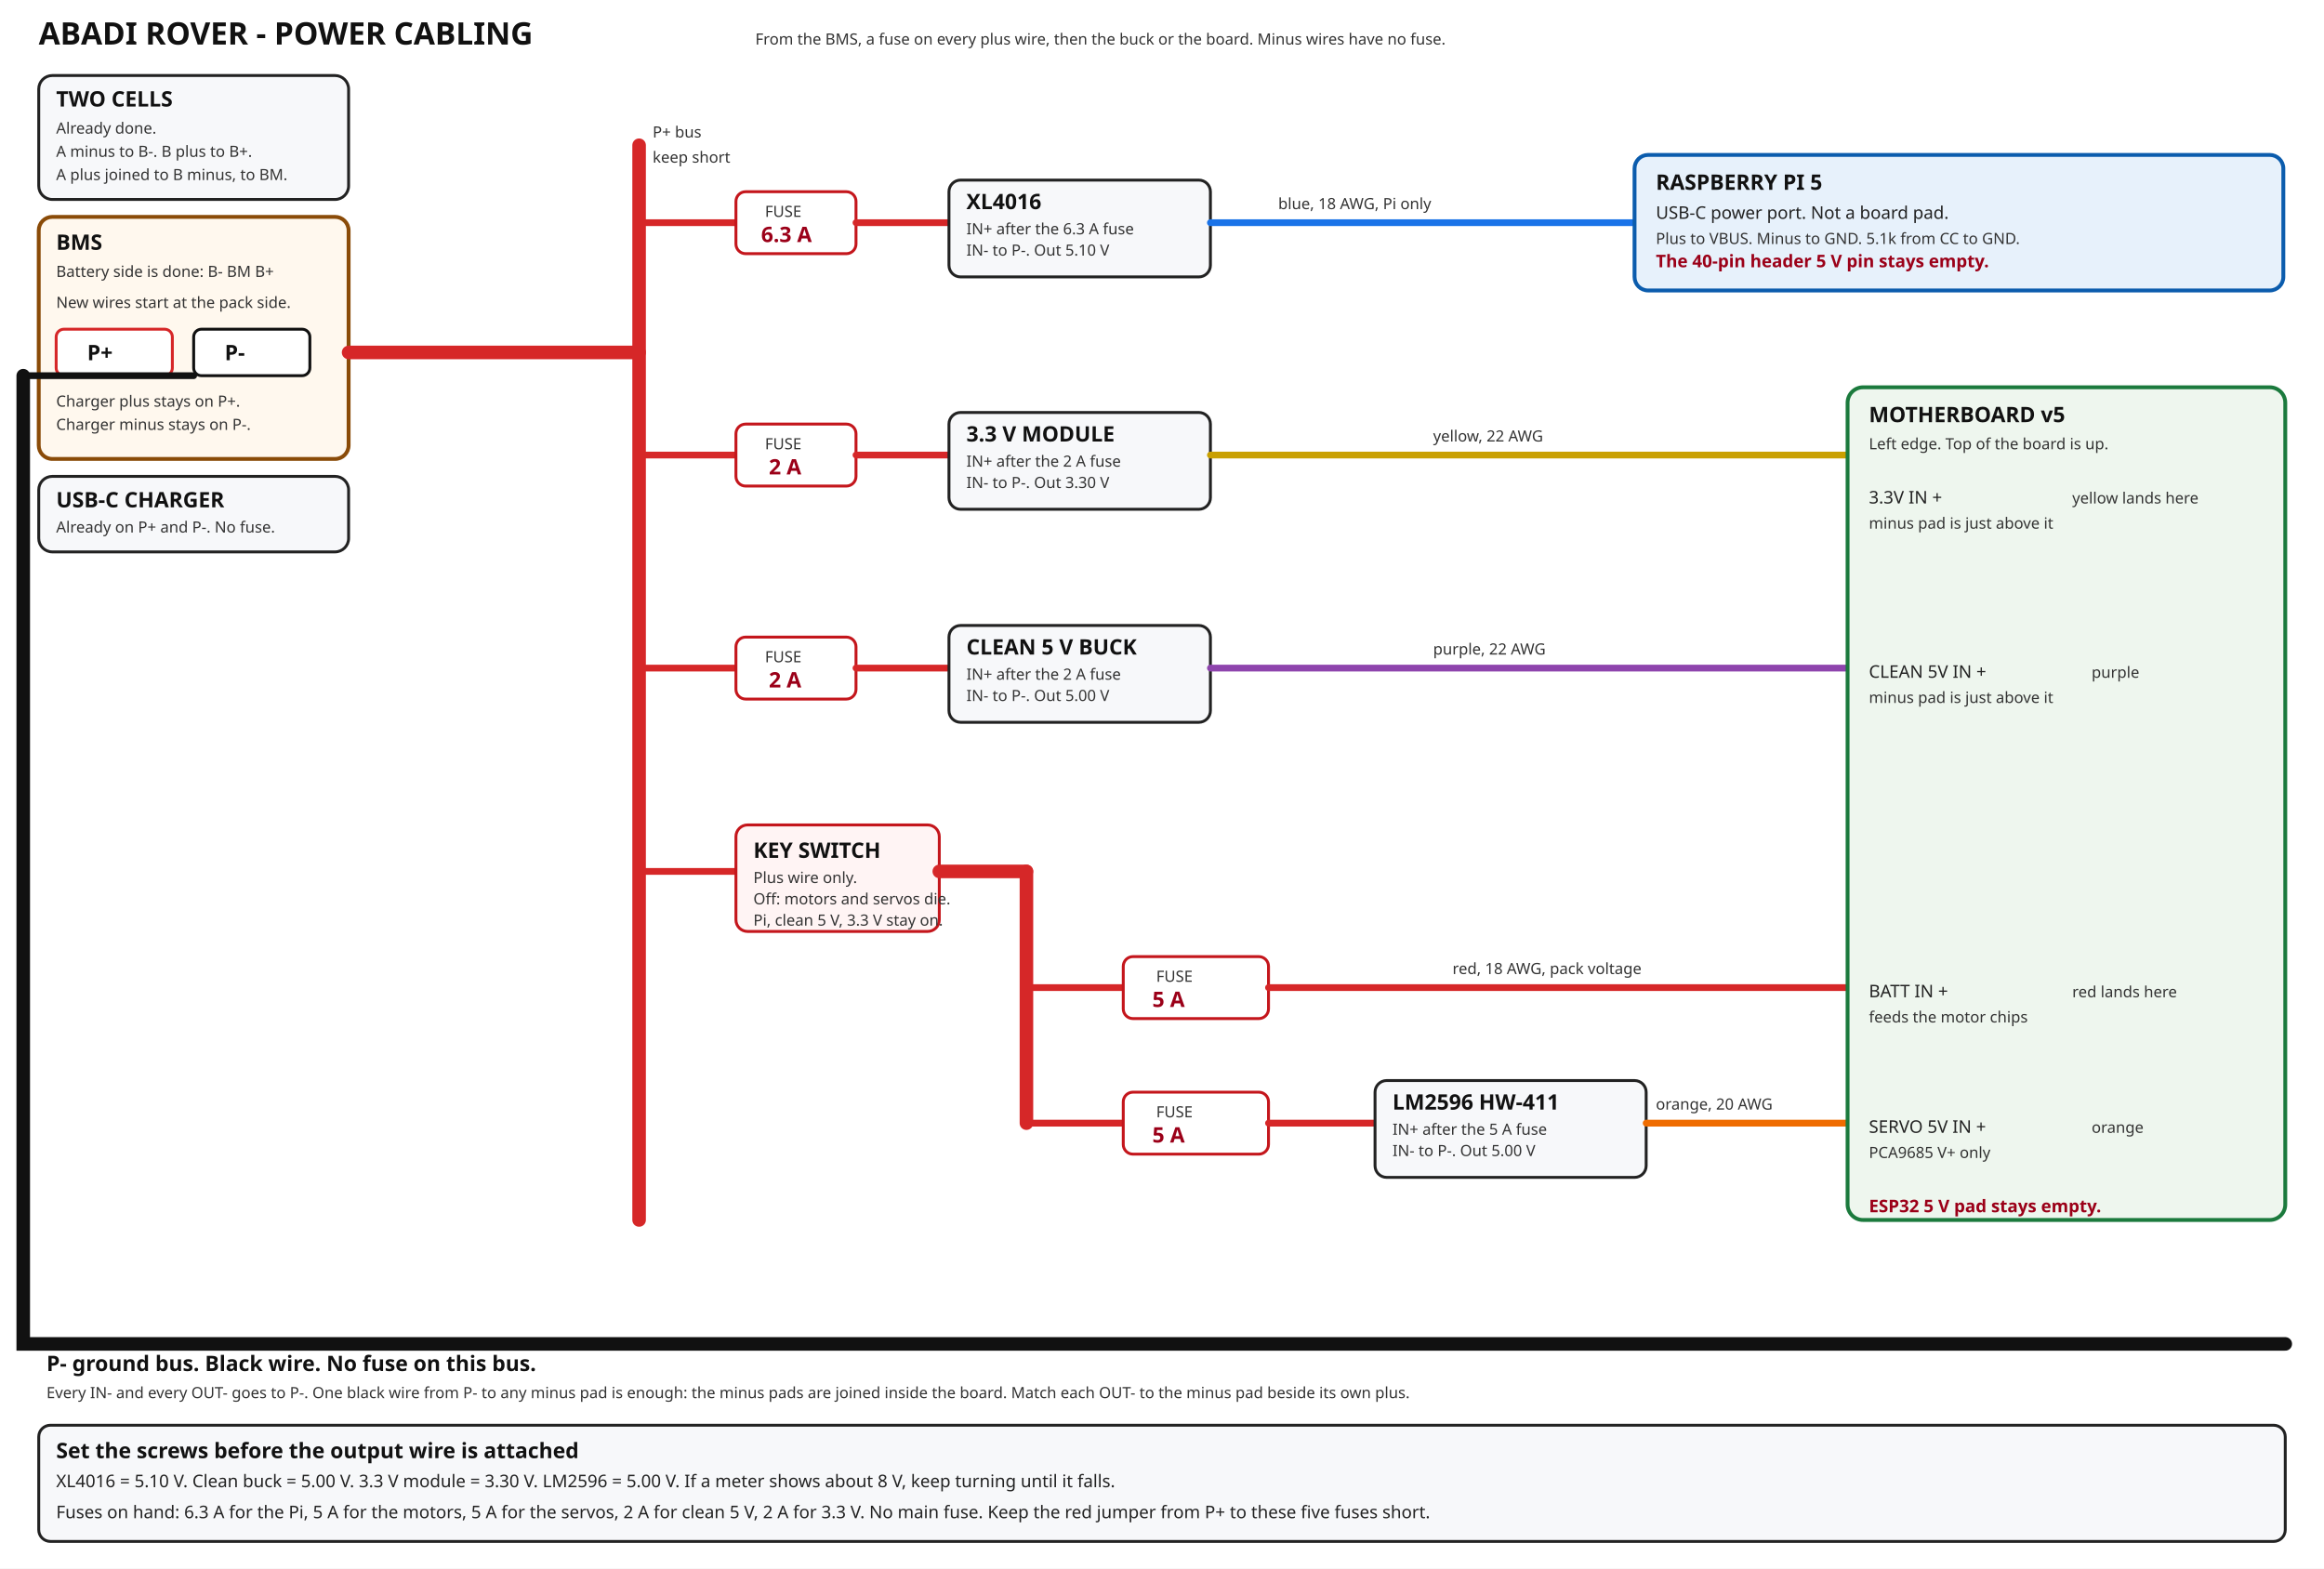
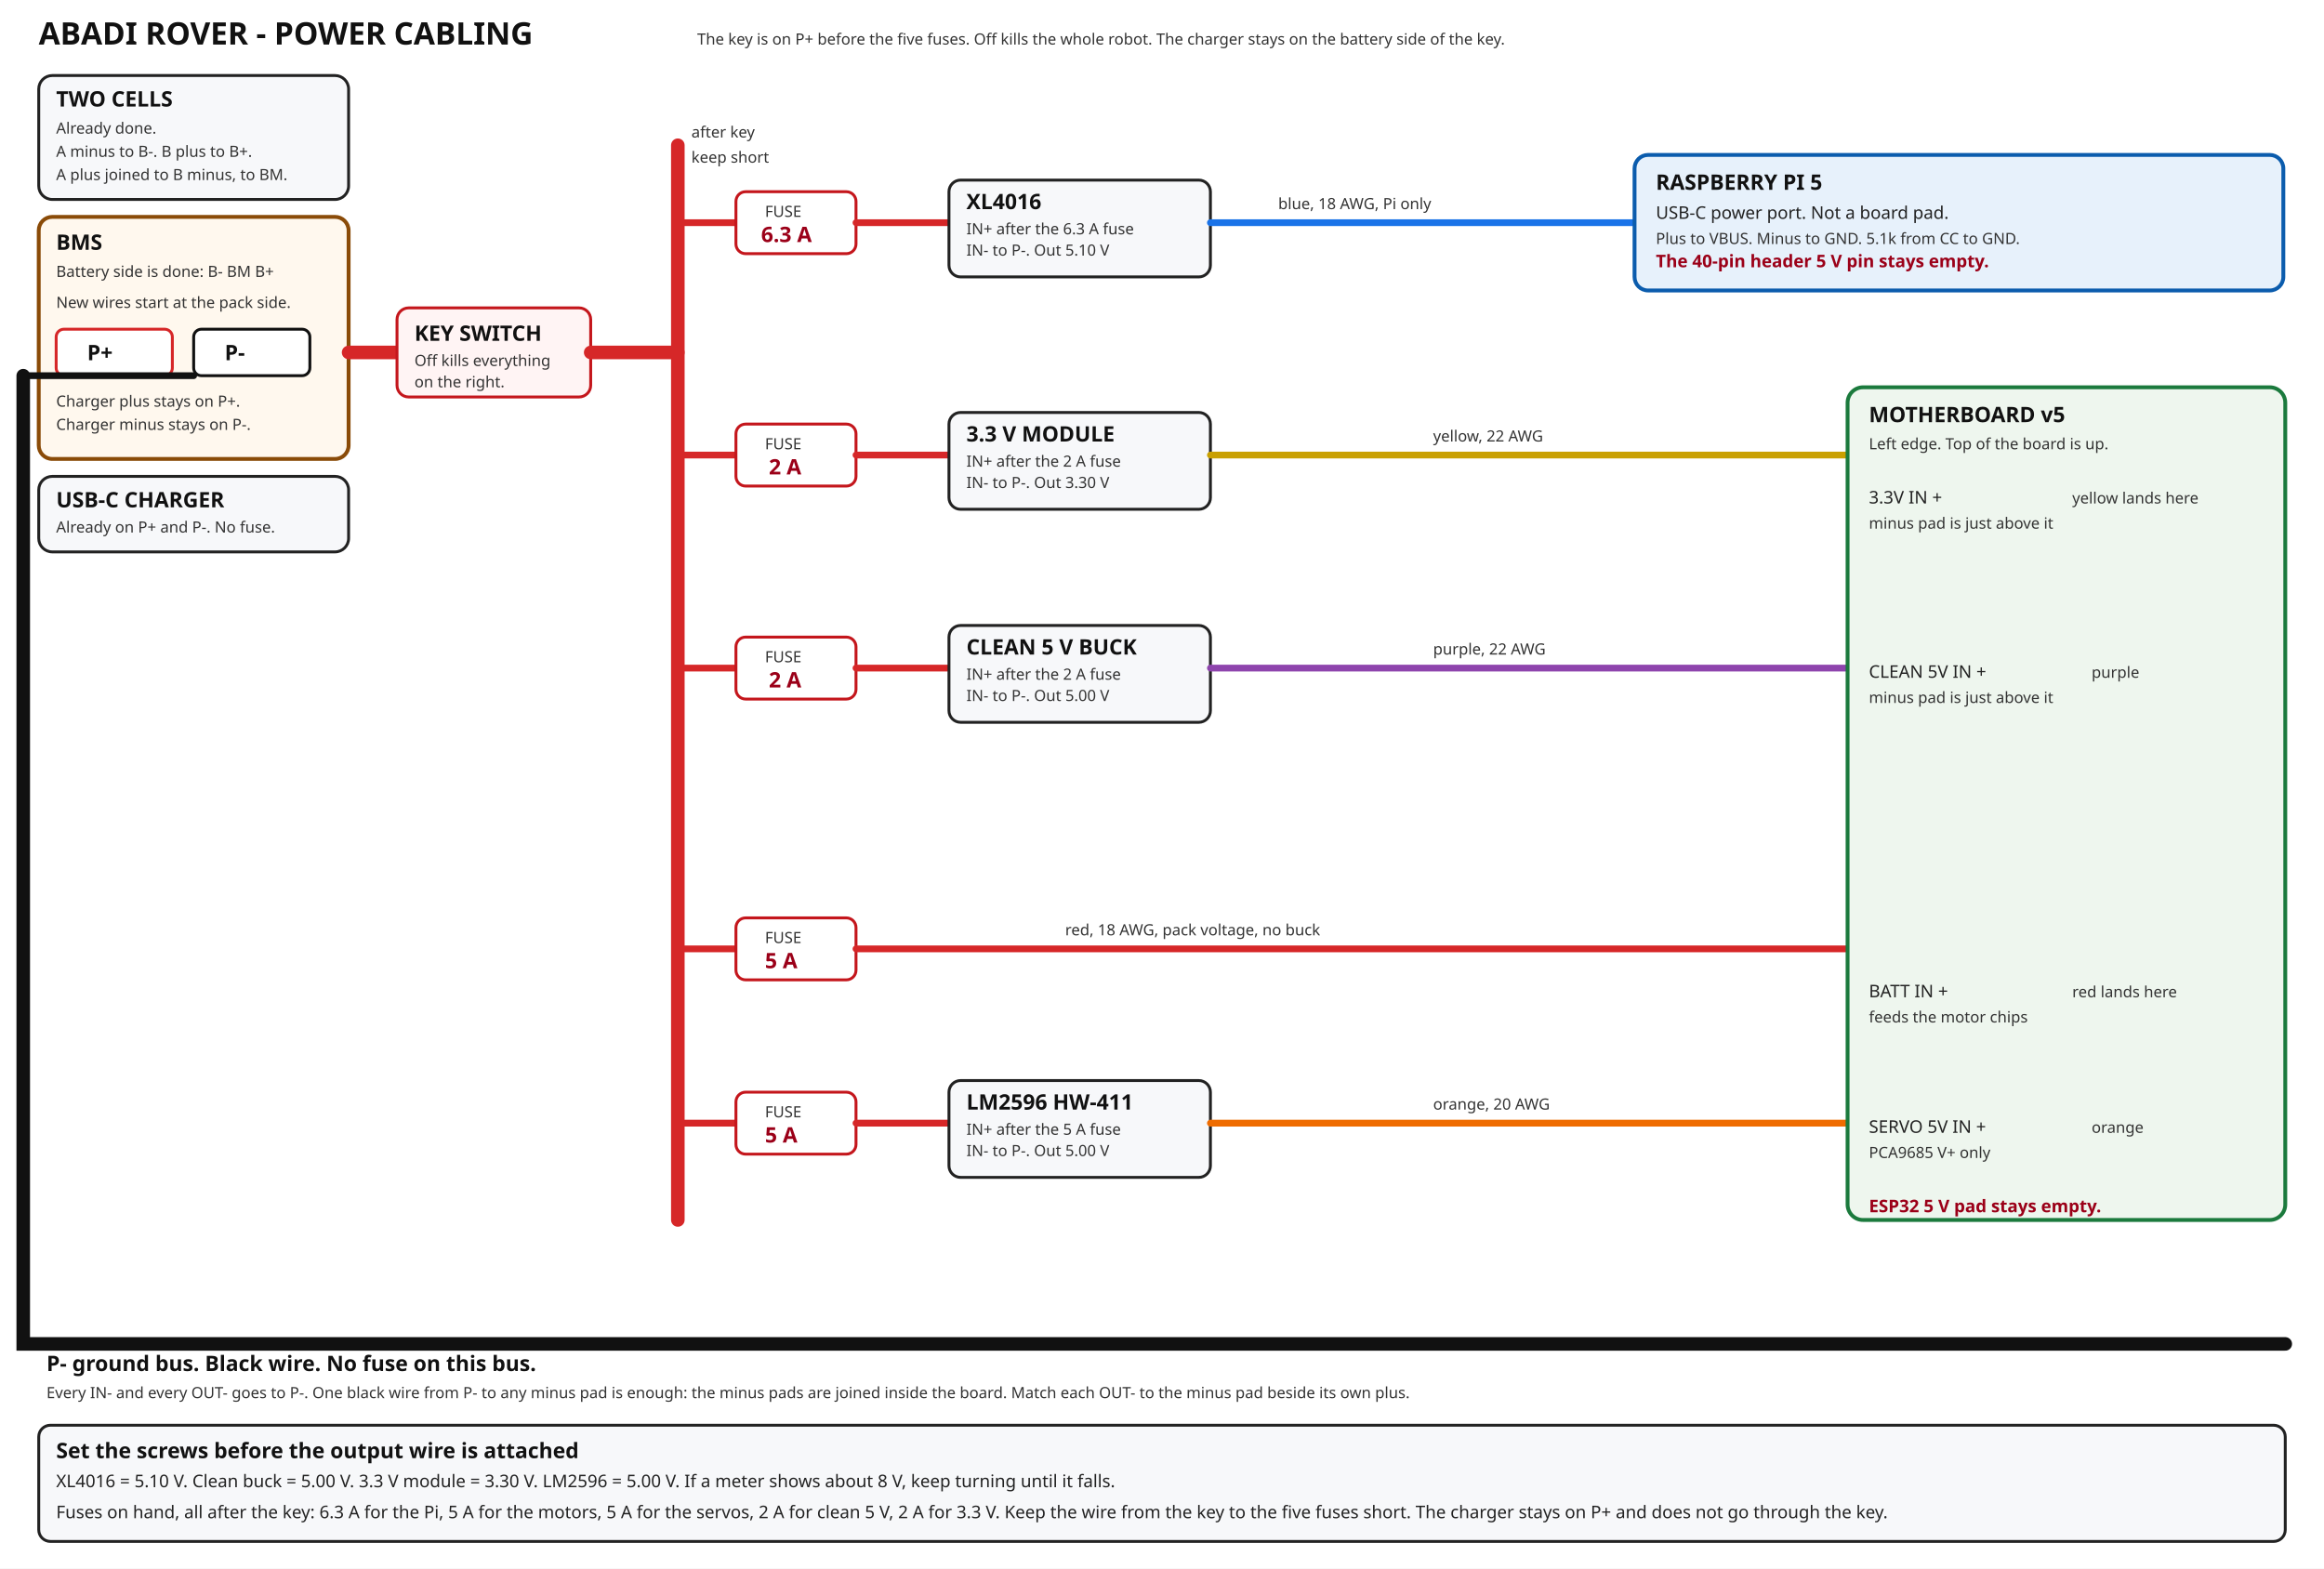
<svg xmlns="http://www.w3.org/2000/svg" width="2400" height="1620" viewBox="0 0 2400 1620">
  <style>
    .bg { fill: #ffffff; }
    .box { fill: #f7f8fa; stroke: #222; stroke-width: 3; }
    .bms { fill: #fff8ee; stroke: #8a4b08; stroke-width: 4; }
    .pcb { fill: #eef6ee; stroke: #1b7a3d; stroke-width: 4; }
    .pi { fill: #e7f1fb; stroke: #0b5cad; stroke-width: 4; }
    .fuse { fill: #ffffff; stroke: #c4161c; stroke-width: 3; }
    .key { fill: #fff4f4; stroke: #c4161c; stroke-width: 3; }
    .h { font: bold 32px sans-serif; fill: #111; }
    .h2 { font: bold 22px sans-serif; fill: #111; }
    .t { font: 18px sans-serif; fill: #222; }
    .s { font: 16px sans-serif; fill: #333; }
    .amp { font: bold 22px sans-serif; fill: #9b0018; }
    .warn { font: bold 18px sans-serif; fill: #9b0018; }
    .wire { fill: none; stroke-width: 7; stroke-linecap: round; stroke-linejoin: round; }
    .bus { fill: none; stroke-width: 14; stroke-linecap: round; }
    .red { stroke: #d62728; }
    .blue { stroke: #1a73e8; }
    .purple { stroke: #8e44ad; }
    .yellow { stroke: #c9a000; }
    .orange { stroke: #ef6c00; }
    .black { stroke: #111; }
  </style>
  <rect class="bg" width="2400" height="1620" />
  <text x="40" y="46" class="h">ABADI ROVER - POWER CABLING</text>
-   <text x="780" y="46" class="s">From the BMS, a fuse on every plus wire, then the buck or the board. Minus wires have no fuse.</text>
+   <text x="720" y="46" class="s">The key is on P+ before the five fuses. Off kills the whole robot. The charger stays on the battery side of the key.</text>
  <rect class="box" x="40" y="78" width="320" height="128" rx="14" />
  <text x="58" y="110" class="h2">TWO CELLS</text>
  <text x="58" y="138" class="s">Already done.</text>
  <text x="58" y="162" class="s">A minus to B-.   B plus to B+.</text>
  <text x="58" y="186" class="s">A plus joined to B minus, to BM.</text>
  <rect class="bms" x="40" y="224" width="320" height="250" rx="14" />
  <text x="58" y="258" class="h2">BMS</text>
  <text x="58" y="286" class="s">Battery side is done: B-  BM  B+</text>
  <text x="58" y="318" class="s">New wires start at the pack side.</text>
  <rect x="58" y="340" width="120" height="48" rx="8" fill="#fff" stroke="#d62728" stroke-width="3" />
  <text x="90" y="372" class="h2" fill="#d62728">P+</text>
  <rect x="200" y="340" width="120" height="48" rx="8" fill="#fff" stroke="#111" stroke-width="3" />
  <text x="232" y="372" class="h2">P-</text>
  <text x="58" y="420" class="s">Charger plus stays on P+.</text>
  <text x="58" y="444" class="s">Charger minus stays on P-.</text>
  <rect class="box" x="40" y="492" width="320" height="78" rx="14" />
  <text x="58" y="524" class="h2">USB-C CHARGER</text>
  <text x="58" y="550" class="s">Already on P+ and P-. No fuse.</text>
-   <path class="bus red" d="M360 364 H660" />
-   <path class="bus red" d="M660 150 V1260" />
-   <text x="674" y="142" class="s" fill="#d62728">P+ bus</text>
-   <text x="674" y="168" class="s" fill="#d62728">keep short</text>
-   <path class="wire red" d="M660 230 H760" />
+   <path class="bus red" d="M360 364 H410" />
+   <rect class="key" x="410" y="318" width="200" height="92" rx="12" />
+   <text x="428" y="352" class="h2">KEY SWITCH</text>
+   <text x="428" y="378" class="s">Off kills everything</text>
+   <text x="428" y="400" class="s">on the right.</text>
+   <path class="bus red" d="M610 364 H700" />
+   <path class="bus red" d="M700 150 V1260" />
+   <text x="714" y="142" class="s" fill="#d62728">after key</text>
+   <text x="714" y="168" class="s" fill="#d62728">keep short</text>
+   <path class="wire red" d="M700 230 H760" />
  <rect class="fuse" x="760" y="198" width="124" height="64" rx="10" />
  <text x="790" y="224" class="s">FUSE</text>
  <text x="786" y="250" class="amp">6.3 A</text>
  <path class="wire red" d="M884 230 H980" />
  <rect class="box" x="980" y="186" width="270" height="100" rx="12" />
  <text x="998" y="216" class="h2">XL4016</text>
  <text x="998" y="242" class="s">IN+ after the 6.3 A fuse</text>
  <text x="998" y="264" class="s">IN- to P-.   Out 5.10 V</text>
  <path class="wire blue" d="M1250 230 H1688" />
  <text x="1320" y="216" class="s" fill="#1a73e8">blue, 18 AWG, Pi only</text>
  <rect class="pi" x="1688" y="160" width="670" height="140" rx="14" />
  <text x="1710" y="196" class="h2">RASPBERRY PI 5</text>
  <text x="1710" y="226" class="t">USB-C power port. Not a board pad.</text>
  <text x="1710" y="252" class="s">Plus to VBUS. Minus to GND. 5.1k from CC to GND.</text>
  <text x="1710" y="276" class="warn">The 40-pin header 5 V pin stays empty.</text>
-   <path class="wire red" d="M660 470 H760" />
+   <path class="wire red" d="M700 470 H760" />
  <rect class="fuse" x="760" y="438" width="124" height="64" rx="10" />
  <text x="790" y="464" class="s">FUSE</text>
  <text x="794" y="490" class="amp">2 A</text>
  <path class="wire red" d="M884 470 H980" />
  <rect class="box" x="980" y="426" width="270" height="100" rx="12" />
  <text x="998" y="456" class="h2">3.3 V MODULE</text>
  <text x="998" y="482" class="s">IN+ after the 2 A fuse</text>
  <text x="998" y="504" class="s">IN- to P-.   Out 3.30 V</text>
  <path class="wire yellow" d="M1250 470 H1908" />
  <text x="1480" y="456" class="s" fill="#8a6a00">yellow, 22 AWG</text>
-   <path class="wire red" d="M660 690 H760" />
+   <path class="wire red" d="M700 690 H760" />
  <rect class="fuse" x="760" y="658" width="124" height="64" rx="10" />
  <text x="790" y="684" class="s">FUSE</text>
  <text x="794" y="710" class="amp">2 A</text>
  <path class="wire red" d="M884 690 H980" />
  <rect class="box" x="980" y="646" width="270" height="100" rx="12" />
  <text x="998" y="676" class="h2">CLEAN 5 V BUCK</text>
  <text x="998" y="702" class="s">IN+ after the 2 A fuse</text>
  <text x="998" y="724" class="s">IN- to P-.   Out 5.00 V</text>
  <path class="wire purple" d="M1250 690 H1908" />
  <text x="1480" y="676" class="s" fill="#8e44ad">purple, 22 AWG</text>
-   <path class="wire red" d="M660 900 H760" />
-   <rect class="key" x="760" y="852" width="210" height="110" rx="12" />
-   <text x="778" y="886" class="h2">KEY SWITCH</text>
-   <text x="778" y="912" class="s">Plus wire only.</text>
-   <text x="778" y="934" class="s">Off: motors and servos die.</text>
-   <text x="778" y="956" class="s">Pi, clean 5 V, 3.3 V stay on.</text>
-   <path class="bus red" d="M970 900 H1060" />
-   <path class="bus red" d="M1060 900 V1160" />
-   <path class="wire red" d="M1060 1020 H1160" />
-   <rect class="fuse" x="1160" y="988" width="150" height="64" rx="10" />
-   <text x="1194" y="1014" class="s">FUSE</text>
-   <text x="1190" y="1040" class="amp">5 A</text>
-   <path class="wire red" d="M1310 1020 H1908" />
-   <text x="1500" y="1006" class="s" fill="#d62728">red, 18 AWG, pack voltage</text>
-   <path class="wire red" d="M1060 1160 H1160" />
-   <rect class="fuse" x="1160" y="1128" width="150" height="64" rx="10" />
-   <text x="1194" y="1154" class="s">FUSE</text>
-   <text x="1190" y="1180" class="amp">5 A</text>
-   <path class="wire red" d="M1310 1160 H1420" />
-   <rect class="box" x="1420" y="1116" width="280" height="100" rx="12" />
-   <text x="1438" y="1146" class="h2">LM2596 HW-411</text>
-   <text x="1438" y="1172" class="s">IN+ after the 5 A fuse</text>
-   <text x="1438" y="1194" class="s">IN- to P-.   Out 5.00 V</text>
-   <path class="wire orange" d="M1700 1160 H1908" />
-   <text x="1710" y="1146" class="s" fill="#ef6c00">orange, 20 AWG</text>
+   <path class="wire red" d="M700 980 H760" />
+   <rect class="fuse" x="760" y="948" width="124" height="64" rx="10" />
+   <text x="790" y="974" class="s">FUSE</text>
+   <text x="790" y="1000" class="amp">5 A</text>
+   <path class="wire red" d="M884 980 H1908" />
+   <text x="1100" y="966" class="s" fill="#d62728">red, 18 AWG, pack voltage, no buck</text>
+   <path class="wire red" d="M700 1160 H760" />
+   <rect class="fuse" x="760" y="1128" width="124" height="64" rx="10" />
+   <text x="790" y="1154" class="s">FUSE</text>
+   <text x="790" y="1180" class="amp">5 A</text>
+   <path class="wire red" d="M884 1160 H980" />
+   <rect class="box" x="980" y="1116" width="270" height="100" rx="12" />
+   <text x="998" y="1146" class="h2">LM2596 HW-411</text>
+   <text x="998" y="1172" class="s">IN+ after the 5 A fuse</text>
+   <text x="998" y="1194" class="s">IN- to P-.   Out 5.00 V</text>
+   <path class="wire orange" d="M1250 1160 H1908" />
+   <text x="1480" y="1146" class="s" fill="#ef6c00">orange, 20 AWG</text>
  <rect class="pcb" x="1908" y="400" width="452" height="860" rx="16" />
  <text x="1930" y="436" class="h2">MOTHERBOARD v5</text>
  <text x="1930" y="464" class="s">Left edge. Top of the board is up.</text>
  <text x="1930" y="520" class="t">3.3V IN +</text>
  <text x="2140" y="520" class="s" fill="#8a6a00">yellow lands here</text>
  <text x="1930" y="546" class="s">minus pad is just above it</text>
  <text x="1930" y="700" class="t">CLEAN 5V IN +</text>
  <text x="2160" y="700" class="s" fill="#8e44ad">purple</text>
  <text x="1930" y="726" class="s">minus pad is just above it</text>
  <text x="1930" y="1030" class="t">BATT IN +</text>
  <text x="2140" y="1030" class="s" fill="#d62728">red lands here</text>
  <text x="1930" y="1056" class="s">feeds the motor chips</text>
  <text x="1930" y="1170" class="t">SERVO 5V IN +</text>
  <text x="2160" y="1170" class="s" fill="#ef6c00">orange</text>
  <text x="1930" y="1196" class="s">PCA9685 V+ only</text>
  <text x="1930" y="1252" class="warn">ESP32 5 V pad stays empty.</text>
  <path class="wire black" d="M200 388 H24" />
  <path class="bus black" d="M24 388 V1388 H2360" />
  <text x="48" y="1416" class="h2">P- ground bus. Black wire. No fuse on this bus.</text>
  <text x="48" y="1444" class="s">Every IN- and every OUT- goes to P-. One black wire from P- to any minus pad is enough: the minus pads are joined inside the board. Match each OUT- to the minus pad beside its own plus.</text>
  <rect class="box" x="40" y="1472" width="2320" height="120" rx="12" />
  <text x="58" y="1506" class="h2">Set the screws before the output wire is attached</text>
  <text x="58" y="1536" class="t">XL4016 = 5.10 V.   Clean buck = 5.00 V.   3.3 V module = 3.30 V.   LM2596 = 5.00 V.   If a meter shows about 8 V, keep turning until it falls.</text>
-   <text x="58" y="1568" class="t">Fuses on hand: 6.3 A for the Pi, 5 A for the motors, 5 A for the servos, 2 A for clean 5 V, 2 A for 3.3 V. No main fuse. Keep the red jumper from P+ to these five fuses short.</text>
+   <text x="58" y="1568" class="t">Fuses on hand, all after the key: 6.3 A for the Pi, 5 A for the motors, 5 A for the servos, 2 A for clean 5 V, 2 A for 3.3 V. Keep the wire from the key to the five fuses short. The charger stays on P+ and does not go through the key.</text>
</svg>
